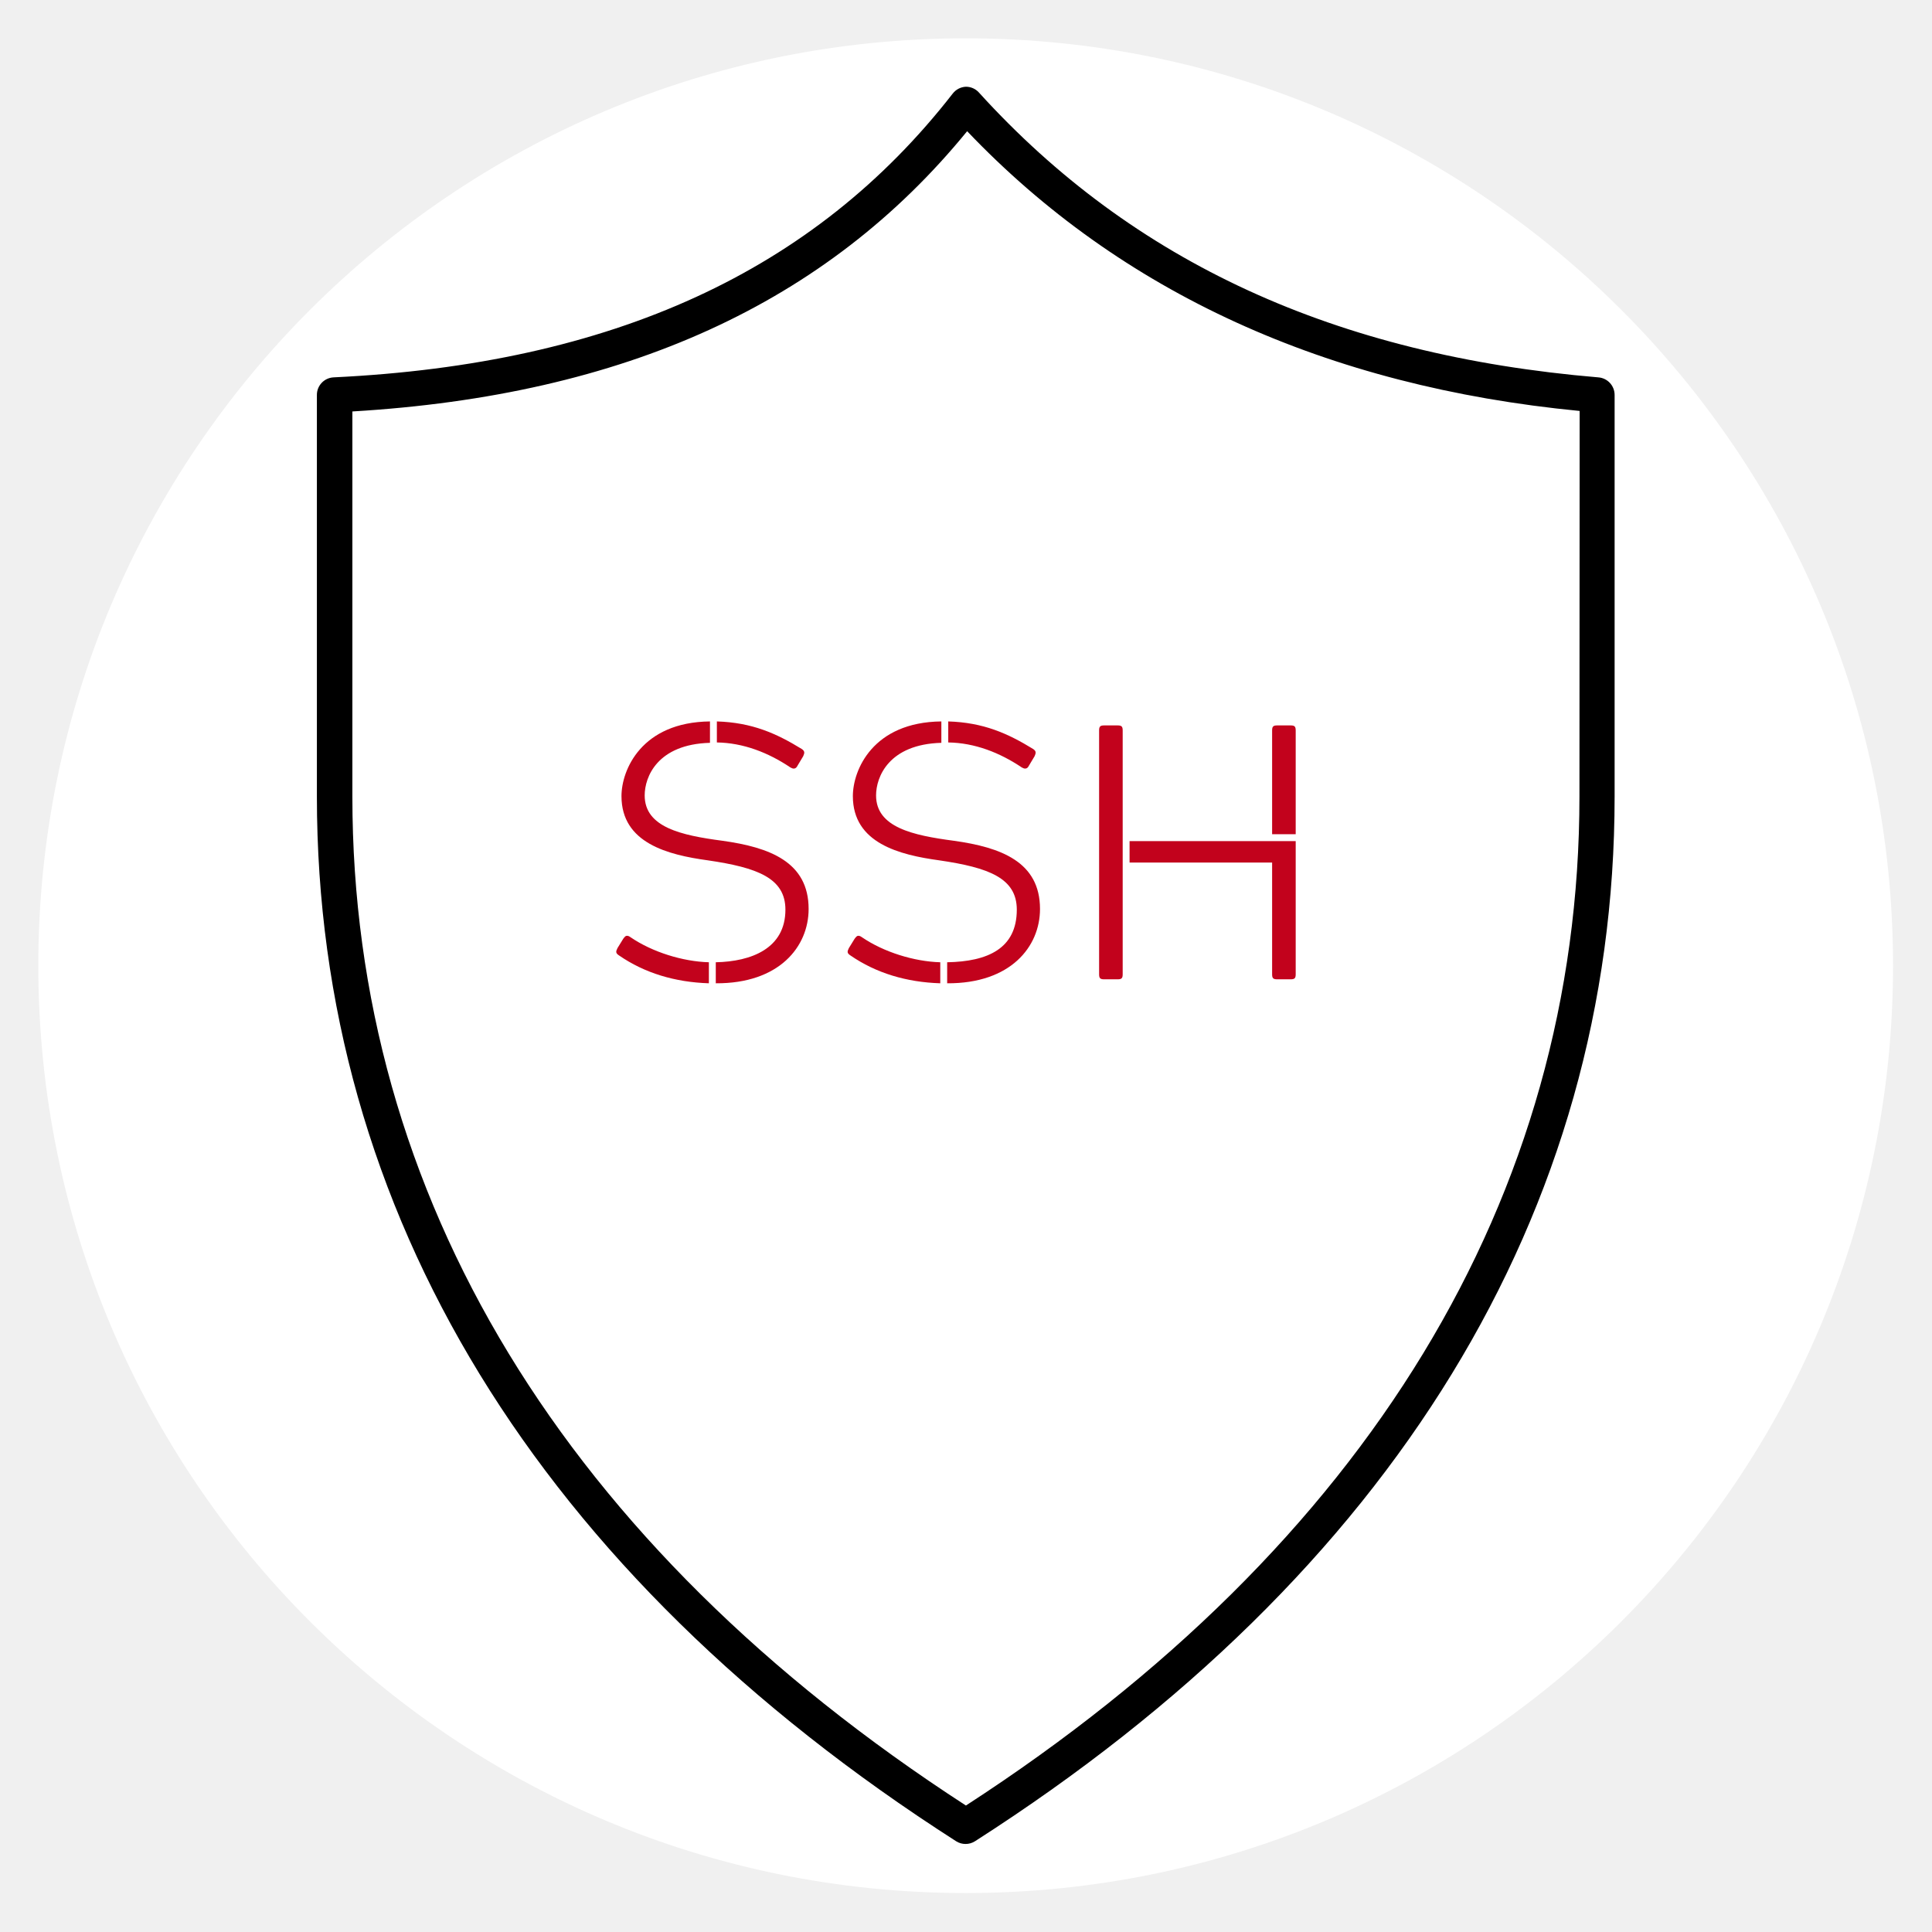
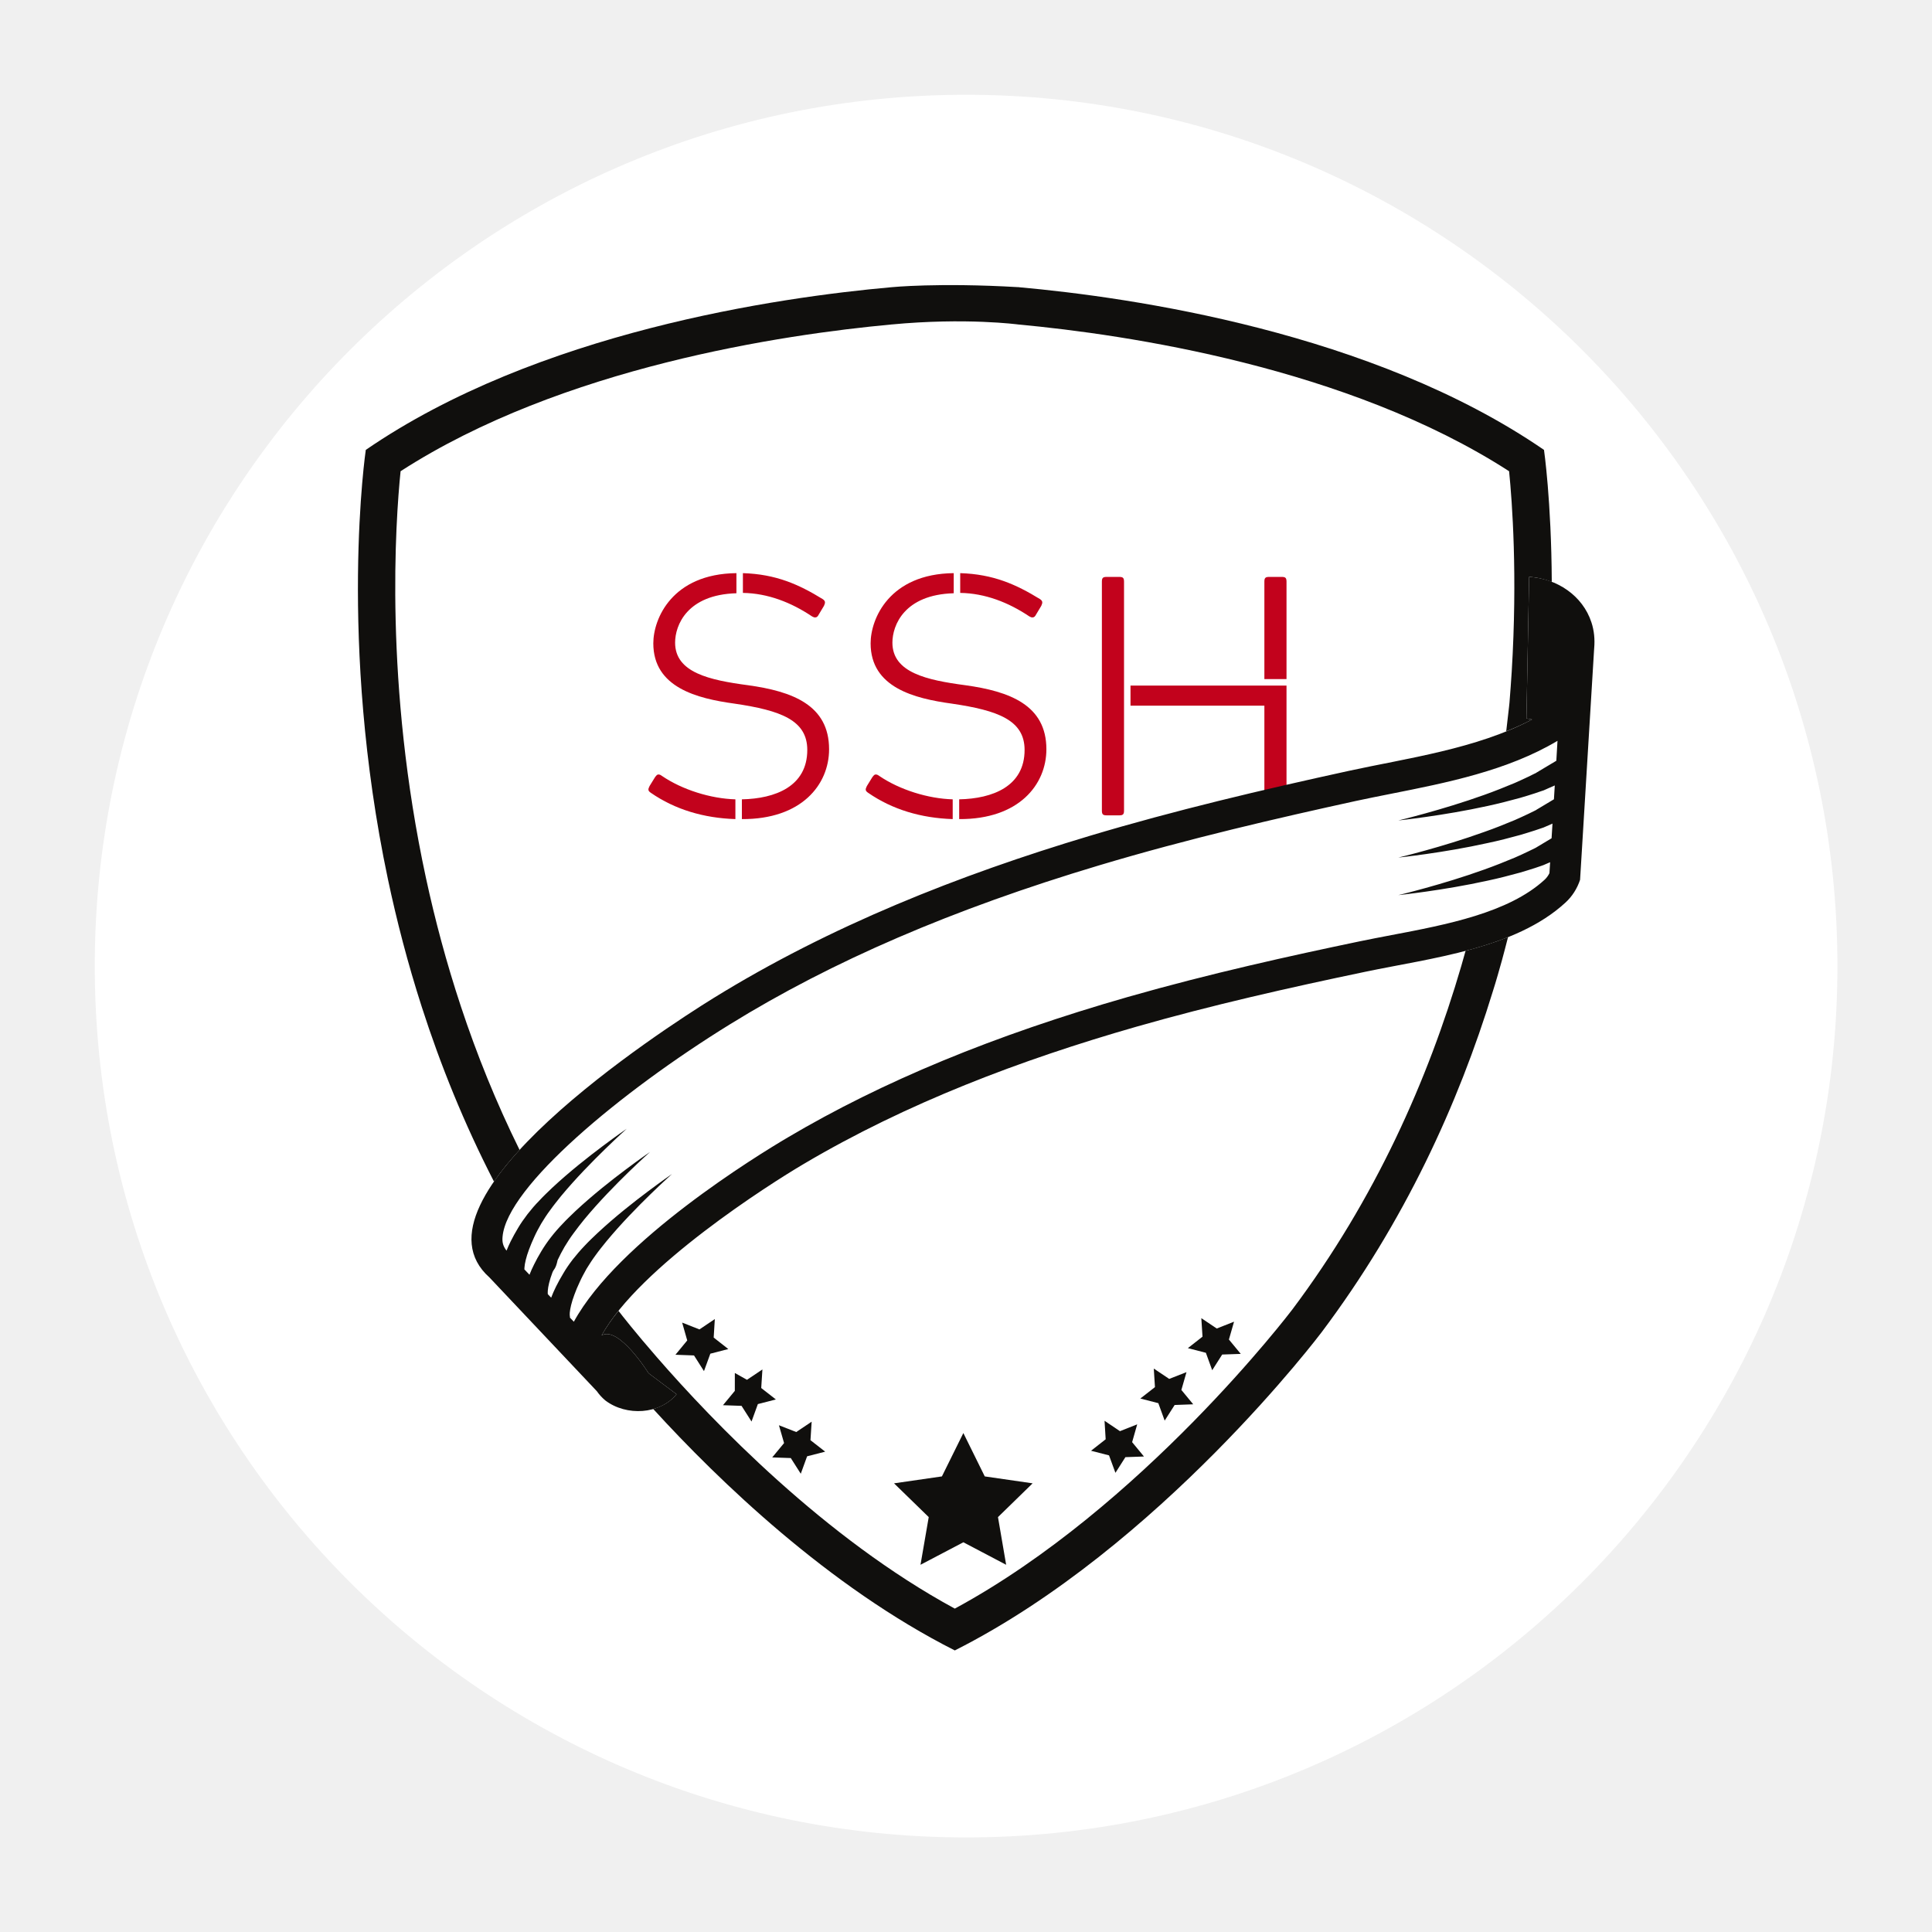
<svg xmlns="http://www.w3.org/2000/svg" width="500" zoomAndPan="magnify" viewBox="0 0 375 375" height="500" preserveAspectRatio="xMidYMid meet" version="1.0">
  <defs>
    <g />
    <clipPath id="id1">
-       <path d="M 7.438 7.438 L 367.438 7.438 L 367.438 367.438 L 7.438 367.438 Z M 7.438 7.438 " clip-rule="nonzero" />
+       <path d="M 18.395 18.395 L 356.645 18.395 L 356.645 356.645 L 18.395 356.645 Z M 18.395 18.395 " clip-rule="nonzero" />
    </clipPath>
    <clipPath id="id2">
-       <path d="M 61.41 16.824 L 313.41 16.824 L 313.41 358 L 61.41 358 Z M 61.41 16.824 " clip-rule="nonzero" />
+       <path d="M 116 181 L 293 181 L 293 320.348 L 116 320.348 Z M 116 181 " clip-rule="nonzero" />
+     </clipPath>
+     <clipPath id="id3">
+       <path d="M 91 111 L 309.832 111 L 309.832 274 L 91 274 Z M 91 111 " clip-rule="nonzero" />
    </clipPath>
  </defs>
  <g clip-path="url(#id1)">
-     <path fill="#ffffff" d="M 187.438 7.438 C 88.023 7.438 7.438 88.023 7.438 187.438 C 7.438 286.848 88.023 367.438 187.438 367.438 C 286.848 367.438 367.438 286.848 367.438 187.438 C 367.438 88.023 286.848 7.438 187.438 7.438 " fill-opacity="1" fill-rule="nonzero" />
-   </g>
-   <g clip-path="url(#id2)">
-     <path fill="#000000" d="M 190.008 17.957 C 189.363 17.242 188.449 16.836 187.484 16.836 C 186.477 16.879 185.539 17.363 184.922 18.164 C 158.094 52.648 118.852 70.656 64.742 73.246 C 62.926 73.34 61.5 74.844 61.508 76.66 C 61.508 84.457 61.508 146.801 61.508 154.598 C 61.508 235.23 104.398 305.359 185.574 357.379 C 186.695 358.094 188.137 358.094 189.254 357.379 C 270.504 305.359 313.395 235.129 313.395 154.598 C 313.395 146.801 313.395 84.457 313.395 76.66 C 313.395 74.863 312.012 73.375 310.223 73.246 C 259.285 68.953 219.941 50.941 190.008 17.957 Z M 306.57 154.598 C 306.57 232.191 265.418 299.934 187.484 350.453 C 109.547 299.934 68.395 232.191 68.395 154.598 C 68.395 147.121 68.395 87.344 68.395 79.863 C 121.242 76.73 160.449 58.887 187.723 25.465 C 217.551 56.773 257.512 75.02 306.609 79.766 C 306.602 94.727 306.578 139.629 306.57 154.598 Z M 306.57 154.598 " fill-opacity="1" fill-rule="nonzero" />
+     <path fill="#ffffff" d="M 187.52 18.395 C 94.113 18.395 18.395 94.113 18.395 187.52 C 18.395 280.926 94.113 356.645 187.52 356.645 C 280.926 356.645 356.645 280.926 356.645 187.52 C 356.645 94.113 280.926 18.395 187.52 18.395 " fill-opacity="1" fill-rule="nonzero" />
  </g>
  <g fill="#c2021c" fill-opacity="1">
-     <g transform="translate(115.9096, 190.0834)">
+     <g transform="translate(122.3772, 158.2589)">
      <g>
-         <path d="M 24.289 -26.895 C 16.332 -27.949 9.223 -29.5 9.223 -35.695 C 9.223 -39.285 11.688 -45.621 21.895 -45.902 L 21.895 -50.055 C 8.59 -49.914 4.719 -40.621 4.719 -35.555 C 4.719 -26.402 13.801 -24.148 21.473 -23.094 C 31.117 -21.684 36.539 -19.641 36.539 -13.516 C 36.539 -5.984 29.922 -3.449 23.023 -3.309 L 23.023 0.773 C 35.344 0.844 41.043 -6.336 41.043 -13.656 C 41.043 -22.809 33.441 -25.625 24.289 -26.895 Z M 4.223 -4.648 C 9.223 -1.195 15.137 0.562 21.684 0.773 L 21.684 -3.309 C 16.613 -3.449 10.703 -5.281 6.477 -8.168 C 6.195 -8.379 5.984 -8.449 5.773 -8.449 C 5.492 -8.449 5.352 -8.238 5.07 -7.887 L 3.941 -6.055 C 3.59 -5.352 3.59 -5.07 4.223 -4.648 Z M 23.234 -45.973 C 28.371 -45.902 33.23 -44 37.523 -41.113 C 37.805 -40.973 37.945 -40.902 38.156 -40.902 C 38.512 -40.902 38.723 -41.113 38.934 -41.539 L 39.988 -43.297 C 40.27 -43.93 40.34 -44.281 39.707 -44.707 C 34.777 -47.734 30.062 -49.844 23.234 -50.055 Z M 23.234 -45.973 " />
+         <path d="M 22.812 -25.258 C 15.34 -26.25 8.66 -27.703 8.66 -33.523 C 8.66 -36.895 10.977 -42.844 20.562 -43.109 L 20.562 -47.012 C 8.066 -46.879 4.43 -38.148 4.43 -33.391 C 4.43 -24.793 12.961 -22.68 20.168 -21.688 C 29.223 -20.363 34.316 -18.445 34.316 -12.695 C 34.316 -5.621 28.102 -3.238 21.621 -3.109 L 21.621 0.727 C 33.191 0.793 38.547 -5.949 38.547 -12.828 C 38.547 -21.422 31.406 -24.066 22.812 -25.258 Z M 3.969 -4.363 C 8.66 -1.125 14.215 0.527 20.363 0.727 L 20.363 -3.109 C 15.605 -3.238 10.051 -4.957 6.082 -7.668 C 5.82 -7.867 5.621 -7.934 5.422 -7.934 C 5.156 -7.934 5.023 -7.734 4.762 -7.406 L 3.703 -5.688 C 3.371 -5.023 3.371 -4.762 3.969 -4.363 Z M 21.82 -43.176 C 26.645 -43.109 31.207 -41.324 35.242 -38.613 C 35.504 -38.48 35.637 -38.414 35.836 -38.414 C 36.168 -38.414 36.363 -38.613 36.562 -39.008 L 37.555 -40.664 C 37.82 -41.258 37.887 -41.59 37.289 -41.984 C 32.664 -44.828 28.234 -46.812 21.82 -47.012 Z M 21.82 -43.176 " />
      </g>
    </g>
  </g>
  <g fill="#c2021c" fill-opacity="1">
-     <g transform="translate(160.8214, 190.0834)">
+     <g transform="translate(164.5559, 158.2589)">
      <g>
-         <path d="M 24.289 -26.895 C 16.332 -27.949 9.223 -29.5 9.223 -35.695 C 9.223 -39.285 11.688 -45.621 21.895 -45.902 L 21.895 -50.055 C 8.59 -49.914 4.719 -40.621 4.719 -35.555 C 4.719 -26.402 13.801 -24.148 21.473 -23.094 C 31.117 -21.684 36.539 -19.641 36.539 -13.516 C 36.539 -5.984 30.922 -3.449 23.023 -3.309 L 23.023 0.773 C 35.344 0.844 41.043 -6.336 41.043 -13.656 C 41.043 -22.809 33.441 -25.625 24.289 -26.895 Z M 4.223 -4.648 C 9.223 -1.195 15.137 0.562 21.684 0.773 L 21.684 -3.309 C 16.613 -3.449 10.703 -5.281 6.477 -8.168 C 6.195 -8.379 5.984 -8.449 5.773 -8.449 C 5.492 -8.449 5.352 -8.238 5.07 -7.887 L 3.941 -6.055 C 3.59 -5.352 3.59 -5.07 4.223 -4.648 Z M 23.234 -45.973 C 28.371 -45.902 33.23 -44 37.523 -41.113 C 37.805 -40.973 37.945 -40.902 38.156 -40.902 C 38.512 -40.902 38.723 -41.113 38.934 -41.539 L 39.988 -43.297 C 40.27 -43.93 40.34 -44.281 39.707 -44.707 C 34.777 -47.734 30.062 -49.844 23.234 -50.055 Z M 23.234 -45.973 " />
+         <path d="M 22.812 -25.258 C 15.34 -26.25 8.66 -27.703 8.66 -33.523 C 8.66 -36.895 10.977 -42.844 20.562 -43.109 L 20.562 -47.012 C 8.066 -46.879 4.43 -38.148 4.43 -33.391 C 4.43 -24.793 12.961 -22.68 20.168 -21.688 C 29.223 -20.363 34.316 -18.445 34.316 -12.695 C 34.316 -5.621 28.102 -3.238 21.621 -3.109 L 21.621 0.727 C 33.191 0.793 38.547 -5.949 38.547 -12.828 C 38.547 -21.422 31.406 -24.066 22.812 -25.258 Z M 3.969 -4.363 C 8.66 -1.125 14.215 0.527 20.363 0.727 L 20.363 -3.109 C 15.605 -3.238 10.051 -4.957 6.082 -7.668 C 5.82 -7.867 5.621 -7.934 5.422 -7.934 C 5.156 -7.934 5.023 -7.734 4.762 -7.406 L 3.703 -5.688 C 3.371 -5.023 3.371 -4.762 3.969 -4.363 Z M 21.82 -43.176 C 26.645 -43.109 31.207 -41.324 35.242 -38.613 C 35.504 -38.48 35.637 -38.414 35.836 -38.414 C 36.168 -38.414 36.363 -38.613 36.562 -39.008 L 37.555 -40.664 C 37.82 -41.258 37.887 -41.59 37.289 -41.984 C 32.664 -44.828 28.234 -46.812 21.82 -47.012 Z M 21.82 -43.176 " />
      </g>
    </g>
  </g>
  <g fill="#c2021c" fill-opacity="1">
-     <g transform="translate(205.7331, 190.0834)">
+     <g transform="translate(206.7345, 158.2589)">
      <g>
-         <path d="M 44.777 0 C 45.551 0 45.762 -0.211 45.762 -0.984 L 45.762 -26.824 L 13.516 -26.824 L 13.516 -22.668 L 41.184 -22.668 L 41.184 -0.984 C 41.184 -0.211 41.398 0 42.172 0 Z M 11.195 0 C 11.969 0 12.18 -0.211 12.18 -0.984 L 12.18 -48.297 C 12.18 -49.07 11.969 -49.281 11.195 -49.281 L 8.59 -49.281 C 7.816 -49.281 7.602 -49.07 7.602 -48.297 L 7.602 -0.984 C 7.602 -0.211 7.816 0 8.59 0 Z M 42.172 -49.281 C 41.398 -49.281 41.184 -49.07 41.184 -48.297 L 41.184 -28.16 L 45.762 -28.16 L 45.762 -48.297 C 45.762 -49.07 45.551 -49.281 44.777 -49.281 Z M 42.172 -49.281 " />
+         <path d="M 42.051 0 C 42.777 0 42.977 -0.199 42.977 -0.926 L 42.977 -25.191 L 12.695 -25.191 L 12.695 -21.289 L 38.68 -21.289 L 38.68 -0.926 C 38.68 -0.199 38.879 0 39.605 0 Z M 10.512 0 C 11.238 0 11.438 -0.199 11.438 -0.926 L 11.438 -45.355 C 11.438 -46.086 11.238 -46.281 10.512 -46.281 L 8.066 -46.281 C 7.34 -46.281 7.141 -46.086 7.141 -45.355 L 7.141 -0.926 C 7.141 -0.199 7.34 0 8.066 0 Z M 39.605 -46.281 C 38.879 -46.281 38.68 -46.086 38.68 -45.355 L 38.68 -26.445 L 42.977 -26.445 L 42.977 -45.355 C 42.977 -46.086 42.777 -46.281 42.051 -46.281 Z M 39.605 -46.281 " />
      </g>
    </g>
  </g>
+   <path fill="#100f0d" d="M 296.801 111.973 C 298.32 112.062 299.805 112.406 301.199 112.953 C 301.117 97.125 299.688 87.324 299.688 87.324 C 266.402 64.453 219.641 57.707 197.664 55.738 L 197.664 62.984 C 218.617 64.93 261.629 71.277 292.914 91.465 C 293.516 97.438 294.562 111.617 293.422 130.375 C 293.301 132.324 293.152 134.332 292.988 136.383 L 292.906 137.18 L 292.355 141.949 C 294.086 141.258 295.766 140.5 297.367 139.652 C 297.016 139.59 296.656 139.527 296.281 139.445 L 296.801 111.973 " fill-opacity="1" fill-rule="nonzero" />
+   <g clip-path="url(#id2)">
+     <path fill="#100f0d" d="M 283.637 187.488 C 277.195 209.527 266.941 232.727 250.805 254.219 C 250.504 254.613 221.652 292.562 185.328 312.23 C 160.059 298.535 138.402 275.98 127.477 263.41 C 123.312 258.629 120.703 255.285 120.051 254.438 C 118.754 256.039 117.637 257.645 116.766 259.207 C 120.102 257.262 125.891 266.547 125.891 266.547 L 131.32 270.617 C 130.16 272.047 128.555 272.988 126.793 273.484 C 139.551 287.461 160.836 307.977 185.328 320.348 C 225.184 300.242 256.555 258.547 256.555 258.547 C 272.605 237.168 283.055 214.289 289.758 192.426 C 290.09 191.383 290.41 190.324 290.711 189.27 C 290.98 188.316 291.258 187.375 291.516 186.434 C 291.941 184.902 292.316 183.398 292.707 181.898 C 290.066 182.953 287.293 183.812 284.465 184.559 C 284.184 185.531 283.926 186.504 283.637 187.488 " fill-opacity="1" fill-rule="nonzero" />
+   </g>
+   <path fill="#100f0d" d="M 82.672 170.387 C 74.562 132.801 76.758 101.203 77.754 91.465 C 109.082 71.246 152.055 64.922 173.004 62.984 L 173.004 55.75 C 151.027 57.707 104.277 64.453 71 87.324 C 71 87.324 65.531 124.332 75.297 170.656 C 76.996 178.691 79.152 187.012 81.875 195.469 C 85.469 206.641 90.059 218.039 95.879 229.344 C 97.277 227.312 98.965 225.254 100.848 223.195 C 96.262 213.918 92.512 204.57 89.465 195.367 C 86.648 186.867 84.422 178.492 82.672 170.387 " fill-opacity="1" fill-rule="nonzero" />
+   <g clip-path="url(#id3)">
+     <path fill="#100f0d" d="M 299.793 170.77 C 292.793 177.188 280.734 179.477 270.109 181.496 C 267.957 181.91 265.852 182.305 263.844 182.727 C 250.578 185.5 234.867 188.949 218.938 193.504 C 192.93 200.957 171.336 209.879 152.922 220.77 C 147.039 224.238 120 240.793 111.383 256.547 L 110.586 255.711 L 110.645 255.699 C 110.645 255.699 110.637 255.637 110.617 255.512 C 110.574 255.398 110.574 255.129 110.594 254.777 C 110.656 254.031 110.926 252.789 111.496 251.277 C 111.766 250.535 112.105 249.707 112.512 248.855 C 112.895 247.996 113.371 247.129 113.855 246.258 C 114.387 245.398 114.965 244.5 115.617 243.617 C 116.25 242.727 116.973 241.848 117.68 240.969 C 120.566 237.48 123.789 234.207 126.254 231.805 C 128.719 229.406 130.438 227.871 130.438 227.871 C 130.438 227.871 128.543 229.168 125.777 231.246 C 123.012 233.316 119.379 236.164 115.961 239.352 C 115.109 240.16 114.262 240.957 113.465 241.816 C 112.656 242.656 111.898 243.547 111.184 244.445 C 110.48 245.367 109.859 246.258 109.34 247.16 C 108.805 248.039 108.336 248.898 107.922 249.727 C 107.551 250.48 107.238 251.195 106.98 251.879 L 106.328 251.195 C 106.309 251.07 106.309 250.832 106.328 250.504 C 106.379 249.766 106.648 248.516 107.219 247.012 C 107.496 246.258 107.84 246.43 108.234 244.582 C 108.625 243.73 109.094 242.852 109.59 241.992 C 110.109 241.125 110.688 240.234 111.352 239.344 C 111.984 238.453 112.695 237.582 113.402 236.691 C 116.289 233.203 119.512 229.934 121.977 227.531 C 124.453 225.129 126.172 223.598 126.172 223.598 C 126.172 223.598 124.266 224.891 121.5 226.973 C 118.734 229.043 115.102 231.891 111.684 235.078 C 110.844 235.895 109.984 236.691 109.195 237.551 C 108.379 238.391 107.621 239.27 106.918 240.172 C 106.203 241.094 105.594 241.992 105.062 242.883 C 104.535 243.762 104.059 244.621 103.656 245.449 C 103.305 246.133 103.023 246.797 102.773 247.426 L 101.781 246.383 C 101.793 246.27 101.793 246.145 101.801 246 C 101.852 245.254 102.121 244.012 102.691 242.5 C 102.973 241.754 103.312 240.926 103.707 240.078 C 104.09 239.219 104.566 238.348 105.062 237.48 C 105.582 236.621 106.16 235.719 106.824 234.84 C 107.457 233.949 108.172 233.078 108.875 232.188 C 111.773 228.699 114.996 225.43 117.461 223.027 C 119.926 220.625 121.645 219.094 121.645 219.094 C 121.645 219.094 119.738 220.387 116.973 222.469 C 114.211 224.539 110.574 227.387 107.156 230.574 C 106.316 231.383 105.457 232.188 104.672 233.047 C 103.852 233.875 103.098 234.766 102.391 235.668 C 101.688 236.59 101.066 237.48 100.539 238.379 C 100.012 239.262 99.535 240.117 99.121 240.949 C 98.809 241.57 98.551 242.168 98.32 242.75 C 97.586 241.836 97.453 240.988 97.547 240.047 C 98.383 230.367 120.371 211.98 141.656 198.836 C 161.52 186.559 184.945 176.465 213.273 167.984 C 230.754 162.746 248.277 158.73 263.109 155.48 C 265.305 155.004 267.594 154.551 269.945 154.082 C 280.703 151.949 292.586 149.602 302.309 143.793 L 302.082 147.664 C 301.262 148.152 300.156 148.812 298.82 149.609 C 298.645 149.715 298.469 149.828 298.281 149.934 L 298.145 150.016 L 298.082 150.055 C 298.051 150.066 298.281 149.965 298.176 150.016 L 298.168 150.016 L 298.145 150.023 L 298.113 150.047 L 297.824 150.18 C 297.441 150.367 297.047 150.562 296.633 150.77 C 295.816 151.176 294.926 151.547 294.012 151.973 C 292.148 152.746 290.152 153.555 288.109 154.281 C 279.938 157.219 271.414 159.25 271.414 159.25 C 271.414 159.25 280.113 158.336 288.73 156.441 C 290.887 155.977 293.031 155.418 295.039 154.871 C 296.043 154.559 297.008 154.301 297.93 153.98 C 298.383 153.824 298.828 153.668 299.266 153.523 L 299.586 153.422 L 299.988 153.246 C 300.188 153.152 300.383 153.07 300.57 152.984 C 300.992 152.801 301.398 152.625 301.781 152.457 L 301.617 155.141 C 300.871 155.594 299.918 156.164 298.82 156.816 C 298.645 156.93 298.469 157.035 298.281 157.137 L 298.145 157.23 L 298.082 157.27 C 298.051 157.281 298.281 157.168 298.176 157.219 L 298.168 157.219 L 298.145 157.23 L 298.113 157.25 L 297.824 157.395 C 297.441 157.582 297.047 157.777 296.633 157.977 C 295.816 158.379 294.926 158.762 294.012 159.176 C 292.148 159.953 290.152 160.762 288.109 161.473 C 279.938 164.426 271.414 166.453 271.414 166.453 C 271.414 166.453 280.113 165.555 288.73 163.637 C 290.887 163.191 293.031 162.625 295.039 162.074 C 296.043 161.766 297.008 161.496 297.93 161.184 C 298.383 161.027 298.828 160.883 299.266 160.73 L 299.586 160.625 L 299.988 160.449 C 300.188 160.367 300.383 160.273 300.57 160.199 C 300.828 160.086 301.086 159.973 301.336 159.859 L 301.16 162.707 C 300.488 163.109 299.711 163.586 298.82 164.113 C 298.645 164.219 298.469 164.32 298.281 164.434 L 298.145 164.52 L 298.082 164.559 C 298.051 164.57 298.281 164.465 298.176 164.508 L 298.168 164.52 L 298.145 164.527 L 298.113 164.539 L 297.824 164.684 C 297.441 164.871 297.047 165.066 296.633 165.262 C 295.816 165.676 294.926 166.051 294.012 166.465 C 292.148 167.242 290.152 168.047 288.109 168.773 C 279.938 171.723 271.414 173.742 271.414 173.742 C 271.414 173.742 280.113 172.84 288.73 170.938 C 290.887 170.48 293.031 169.922 295.039 169.371 C 296.043 169.062 297.008 168.793 297.93 168.484 C 298.383 168.328 298.828 168.172 299.266 168.027 L 299.586 167.914 L 299.988 167.738 C 300.188 167.656 300.383 167.57 300.57 167.488 C 300.672 167.438 300.777 167.395 300.879 167.355 L 300.746 169.477 C 300.508 169.973 300.176 170.418 299.793 170.77 Z M 308.895 120.801 C 307.188 115.574 302.164 112.281 296.801 111.973 L 296.281 139.445 C 296.656 139.527 297.016 139.59 297.367 139.652 C 286.648 145.348 272.969 147.188 261.824 149.621 C 244.941 153.305 228.113 157.27 211.543 162.23 C 186.125 169.84 161.113 179.746 138.496 193.723 C 128.293 200.027 77.969 232.77 94.996 247.945 L 115.844 270.027 C 116.281 270.656 116.82 271.258 117.492 271.828 C 121.582 274.934 128.129 274.551 131.32 270.617 L 125.891 266.547 C 125.891 266.547 120.102 257.262 116.766 259.207 C 124.152 245.863 149.328 229.859 155.977 225.938 C 175.977 214.105 198.121 205.719 220.582 199.281 C 235.25 195.086 250.141 191.723 265.078 188.605 C 277.723 185.957 294.074 184.176 303.832 175.211 C 305.168 174 306.133 172.449 306.691 170.77 L 307.023 165.355 L 309.414 126.039 C 309.426 125.863 309.434 125.77 309.434 125.77 C 309.578 124.102 309.426 122.406 308.895 120.801 " fill-opacity="1" fill-rule="nonzero" />
+   </g>
+   <path fill="#100f0d" d="M 214.391 275.773 L 217.383 277.789 L 220.73 276.465 L 219.746 279.922 L 222.043 282.707 L 218.441 282.832 L 216.504 285.875 L 215.262 282.488 L 211.77 281.59 L 214.609 279.363 L 214.391 275.773 " fill-opacity="1" fill-rule="nonzero" />
+   <path fill="#100f0d" d="M 223.949 265.637 L 226.941 267.645 L 230.297 266.332 L 229.305 269.789 L 231.602 272.574 L 228 272.707 L 226.062 275.742 L 224.832 272.355 L 221.34 271.453 L 224.176 269.238 L 223.949 265.637 " fill-opacity="1" fill-rule="nonzero" />
+   <path fill="#100f0d" d="M 233.176 255.855 L 236.172 257.863 L 239.527 256.539 L 238.531 260.004 L 240.832 262.789 L 237.227 262.914 L 235.289 265.957 L 234.059 262.574 L 230.566 261.672 L 233.406 259.445 L 233.176 255.855 " fill-opacity="1" fill-rule="nonzero" />
+   <path fill="#100f0d" d="M 186.988 278.152 L 191.141 286.57 L 200.43 287.914 L 193.707 294.469 L 195.293 303.723 L 186.988 299.355 L 178.668 303.723 L 180.266 294.469 L 173.531 287.914 L 182.824 286.57 L 186.988 278.152 " fill-opacity="1" fill-rule="nonzero" />
+   <path fill="#100f0d" d="M 157.543 275.949 L 154.551 277.957 L 151.191 276.641 L 152.188 280.098 L 149.887 282.883 L 153.492 283.008 L 155.43 286.051 L 156.66 282.668 L 160.164 281.766 L 157.312 279.539 L 157.543 275.949 " fill-opacity="1" fill-rule="nonzero" />
+   <path fill="#100f0d" d="M 147.984 265.812 L 144.988 267.82 L 142.633 266.496 L 142.629 269.965 L 140.328 272.75 L 143.934 272.875 L 145.871 275.918 L 147.102 272.531 L 150.594 271.633 L 147.754 269.414 L 147.984 265.812 " fill-opacity="1" fill-rule="nonzero" />
+   <path fill="#100f0d" d="M 138.746 256.031 L 135.762 258.039 L 132.406 256.715 L 133.391 260.18 L 131.102 262.957 L 134.707 263.09 L 136.641 266.133 L 137.875 262.75 L 141.363 261.848 L 138.527 259.621 L 138.746 256.031 " fill-opacity="1" fill-rule="nonzero" />
+   <path fill="#100f0d" d="M 173.004 55.75 C 173.004 55.75 182.129 54.828 197.664 55.738 L 201.164 58.078 L 197.664 62.984 C 197.664 62.984 187.473 61.609 173.004 62.984 L 170.582 60.18 L 173.004 55.75 " fill-opacity="1" fill-rule="nonzero" />
</svg>
